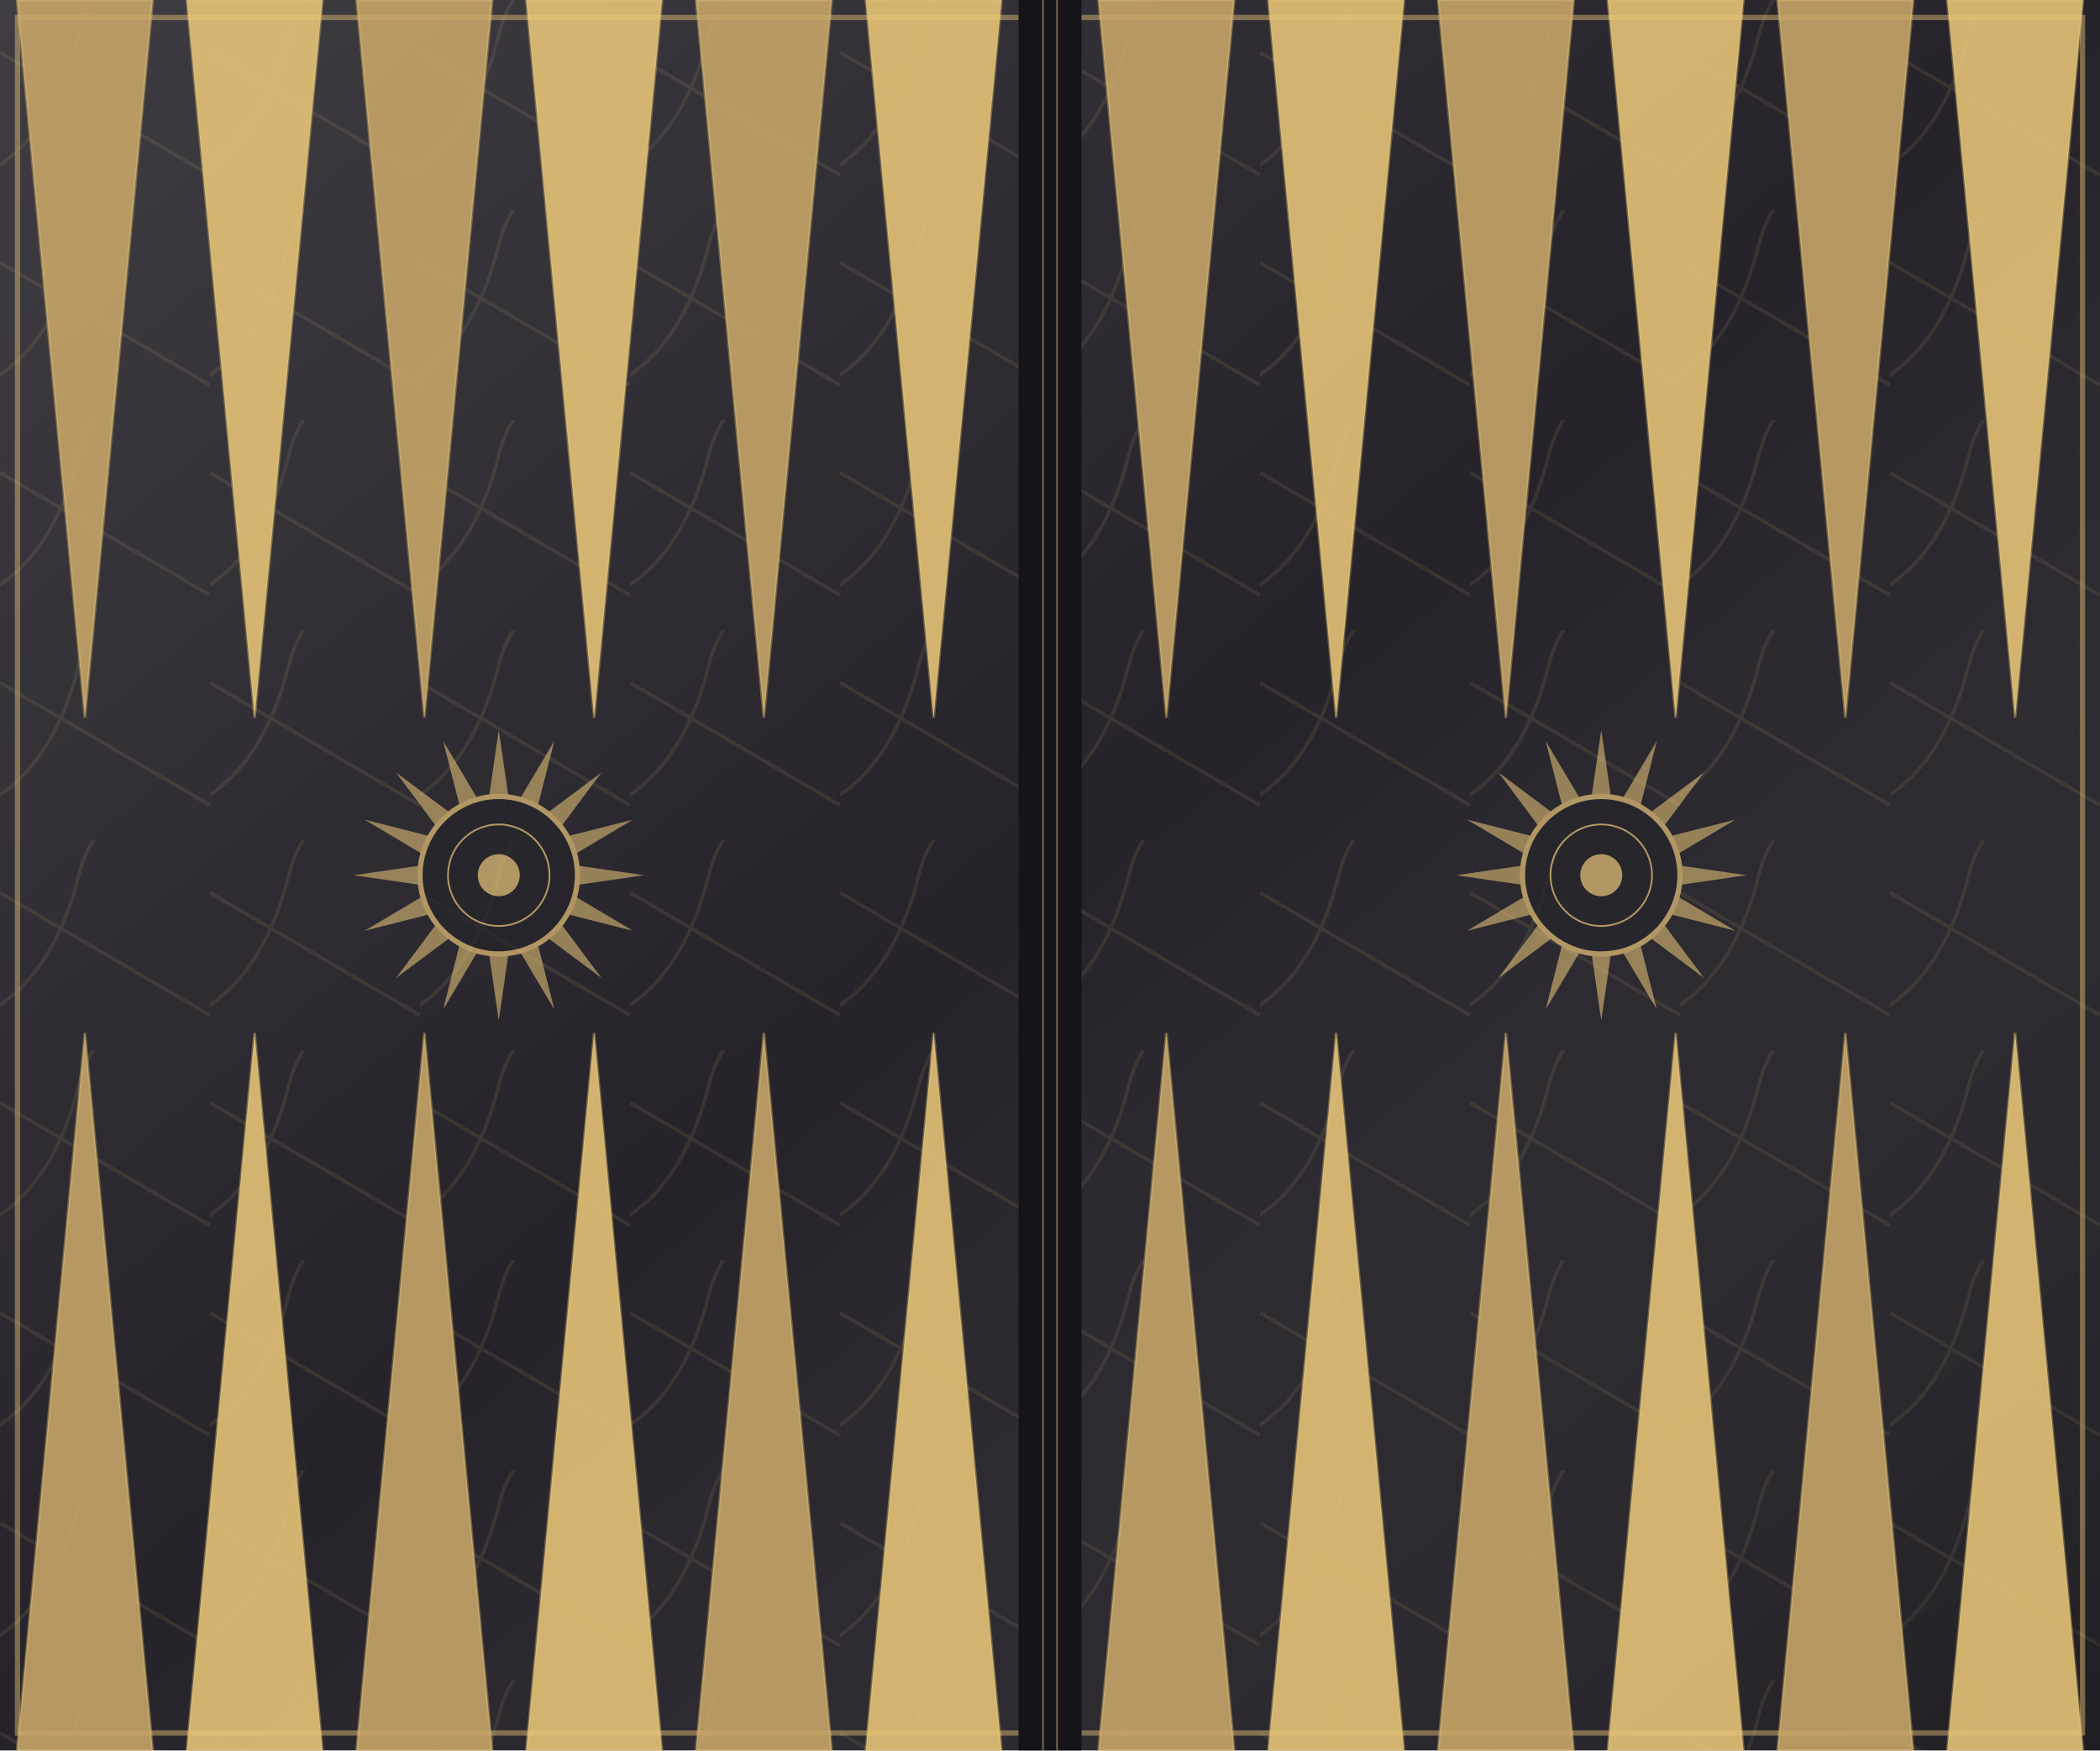
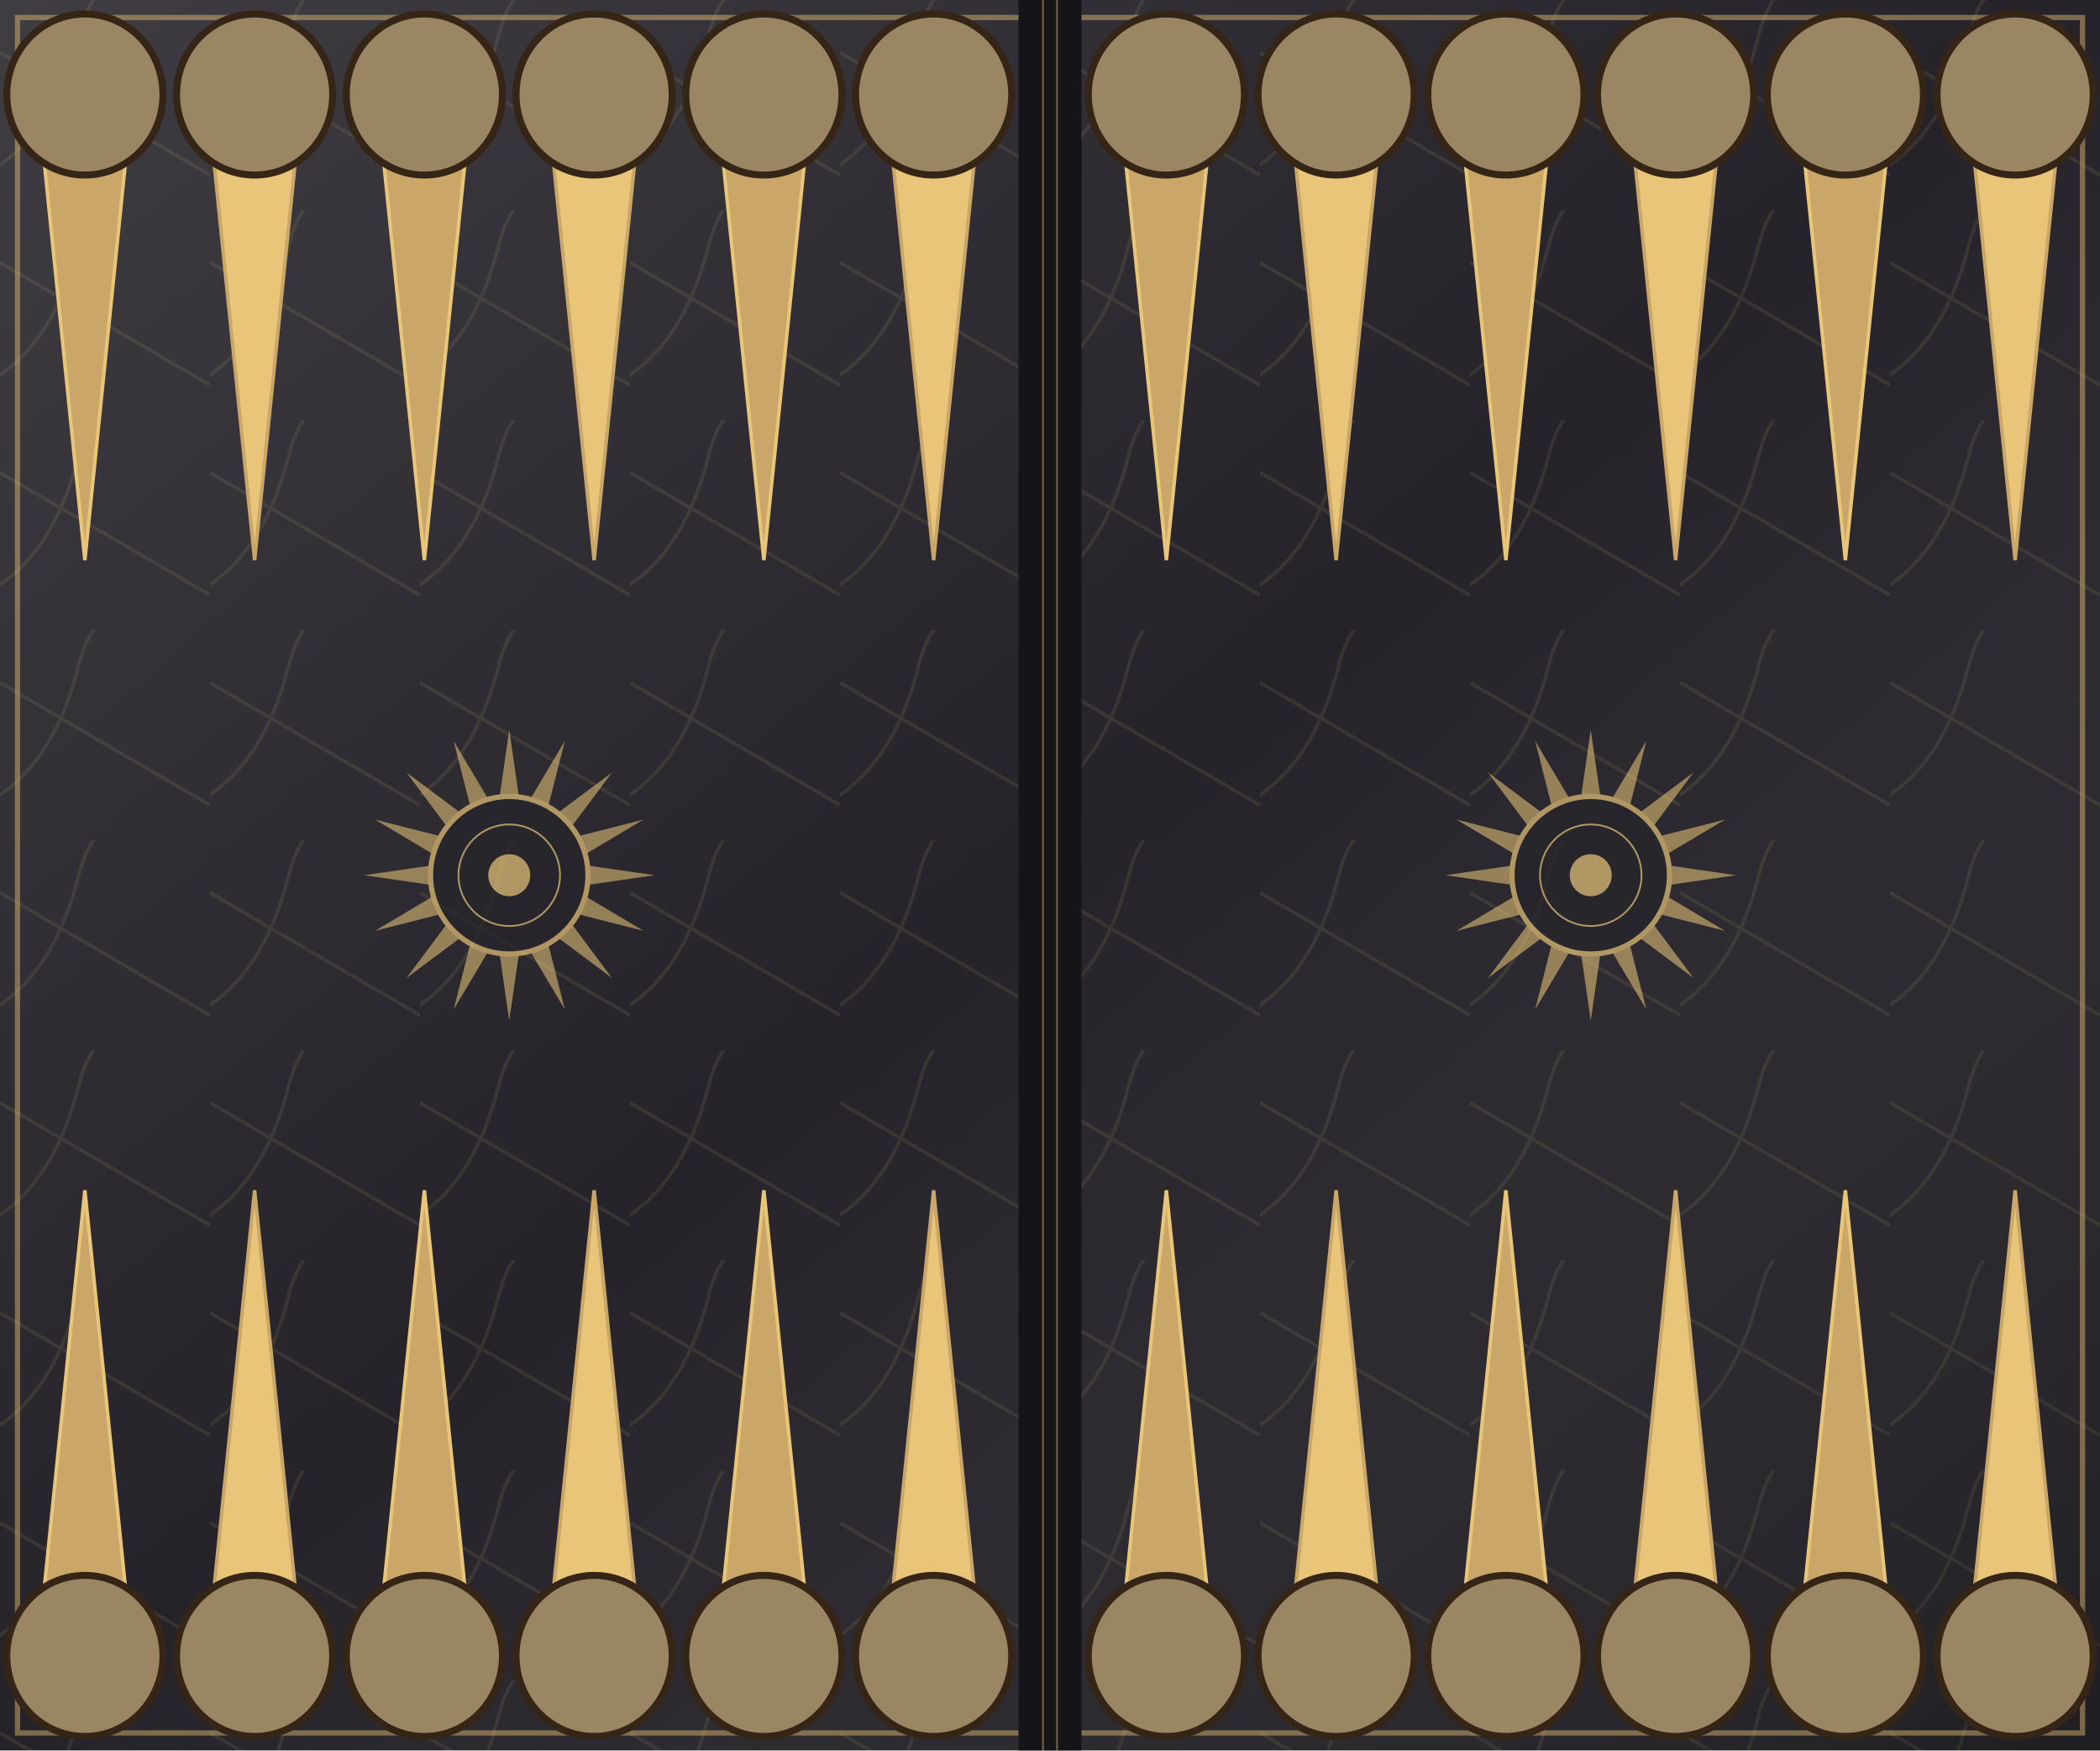
<svg xmlns="http://www.w3.org/2000/svg" viewBox="0 0 1200 1000" preserveAspectRatio="none">
  <defs>
    <pattern id="texture" width="120" height="120" patternUnits="userSpaceOnUse">
      <path d="M-10 100Q30 80 45 20T140-10M0 30L120 100" fill="none" stroke="#e9c579" opacity=".1" stroke-width="2" />
    </pattern>
    <linearGradient id="sheen" x2="1" y2="1">
      <stop stop-color="#fff" stop-opacity=".12" />
      <stop offset=".5" stop-color="#fff" stop-opacity="0" />
      <stop offset="1" stop-color="#000" stop-opacity=".18" />
    </linearGradient>
  </defs>
  <rect width="1200" height="1000" fill="#252329" />
  <rect width="1200" height="1000" fill="url(#texture)" />
  <rect width="1200" height="1000" fill="url(#sheen)" />
  <path d="M10 10H1190V990H10Z" fill="none" stroke="#e9c579" stroke-opacity=".45" stroke-width="3" />
-   <g transform="translate(285 500)" opacity=".7">
+   <g transform="translate(291 500)" opacity=".7">
    <polygon points="0.00,-83.00 6.96,-35.00 31.76,-76.68 19.83,-29.68 58.69,-58.69 29.68,-19.83 76.68,-31.76 35.00,-6.96 83.00,0.00 35.00,6.96 76.68,31.76 29.68,19.83 58.69,58.69 19.83,29.68 31.76,76.68 6.96,35.00 0.00,83.00 -6.96,35.00 -31.76,76.68 -19.83,29.68 -58.69,58.69 -29.68,19.83 -76.68,31.76 -35.00,6.96 -83.00,0.00 -35.00,-6.96 -76.68,-31.76 -29.68,-19.83 -58.69,-58.69 -19.83,-29.68 -31.76,-76.68 -6.96,-35.00" fill="#e9c579" opacity=".8" />
    <circle r="45" fill="#252329" stroke="#e9c579" stroke-width="3" />
    <circle r="29" fill="none" stroke="#e9c579" />
    <circle r="12" fill="#e9c579" />
  </g>
-   <g transform="translate(915 500)" opacity=".7">
+   <g transform="translate(909 500)" opacity=".7">
    <polygon points="0.00,-83.00 6.96,-35.00 31.76,-76.68 19.83,-29.68 58.69,-58.69 29.68,-19.83 76.68,-31.76 35.00,-6.96 83.00,0.00 35.00,6.96 76.68,31.76 29.68,19.83 58.69,58.69 19.83,29.68 31.76,76.68 6.96,35.00 0.00,83.00 -6.96,35.00 -31.76,76.68 -19.83,29.68 -58.69,58.69 -29.68,19.83 -76.68,31.76 -35.00,6.96 -83.00,0.00 -35.00,-6.96 -76.68,-31.76 -29.68,-19.83 -58.69,-58.69 -19.83,-29.68 -31.76,-76.68 -6.96,-35.00" fill="#e9c579" opacity=".8" />
    <circle r="45" fill="#252329" stroke="#e9c579" stroke-width="3" />
    <circle r="29" fill="none" stroke="#e9c579" />
    <circle r="12" fill="#e9c579" />
  </g>
-   <path d="M9.7 0H87.3L48.5 410Z" fill="#caa769" fill-opacity=".88" stroke="#e9c579" stroke-opacity=".35" stroke-width="1.5" />
-   <path d="M106.7 0H184.3L145.5 410Z" fill="#e9c579" fill-opacity=".88" stroke="#e9c579" stroke-opacity=".35" stroke-width="1.5" />
-   <path d="M203.7 0H281.3L242.5 410Z" fill="#caa769" fill-opacity=".88" stroke="#e9c579" stroke-opacity=".35" stroke-width="1.5" />
-   <path d="M300.7 0H378.3L339.5 410Z" fill="#e9c579" fill-opacity=".88" stroke="#e9c579" stroke-opacity=".35" stroke-width="1.5" />
-   <path d="M397.7 0H475.3L436.5 410Z" fill="#caa769" fill-opacity=".88" stroke="#e9c579" stroke-opacity=".35" stroke-width="1.5" />
-   <path d="M494.7 0H572.3L533.5 410Z" fill="#e9c579" fill-opacity=".88" stroke="#e9c579" stroke-opacity=".35" stroke-width="1.5" />
-   <path d="M627.7 0H705.3L666.5 410Z" fill="#caa769" fill-opacity=".88" stroke="#e9c579" stroke-opacity=".35" stroke-width="1.5" />
-   <path d="M724.7 0H802.3L763.5 410Z" fill="#e9c579" fill-opacity=".88" stroke="#e9c579" stroke-opacity=".35" stroke-width="1.5" />
-   <path d="M821.7 0H899.3L860.5 410Z" fill="#caa769" fill-opacity=".88" stroke="#e9c579" stroke-opacity=".35" stroke-width="1.5" />
-   <path d="M918.7 0H996.3L957.5 410Z" fill="#e9c579" fill-opacity=".88" stroke="#e9c579" stroke-opacity=".35" stroke-width="1.5" />
-   <path d="M1015.7 0H1093.3L1054.5 410Z" fill="#caa769" fill-opacity=".88" stroke="#e9c579" stroke-opacity=".35" stroke-width="1.5" />
-   <path d="M1112.7 0H1190.3L1151.5 410Z" fill="#e9c579" fill-opacity=".88" stroke="#e9c579" stroke-opacity=".35" stroke-width="1.5" />
-   <path d="M9.7 1000H87.3L48.5 590Z" fill="#caa769" fill-opacity=".88" stroke="#e9c579" stroke-opacity=".35" stroke-width="1.5" />
-   <path d="M106.7 1000H184.3L145.5 590Z" fill="#e9c579" fill-opacity=".88" stroke="#e9c579" stroke-opacity=".35" stroke-width="1.5" />
-   <path d="M203.7 1000H281.3L242.5 590Z" fill="#caa769" fill-opacity=".88" stroke="#e9c579" stroke-opacity=".35" stroke-width="1.5" />
-   <path d="M300.7 1000H378.3L339.5 590Z" fill="#e9c579" fill-opacity=".88" stroke="#e9c579" stroke-opacity=".35" stroke-width="1.5" />
-   <path d="M397.7 1000H475.3L436.5 590Z" fill="#caa769" fill-opacity=".88" stroke="#e9c579" stroke-opacity=".35" stroke-width="1.5" />
-   <path d="M494.7 1000H572.3L533.5 590Z" fill="#e9c579" fill-opacity=".88" stroke="#e9c579" stroke-opacity=".35" stroke-width="1.5" />
-   <path d="M627.7 1000H705.3L666.5 590Z" fill="#caa769" fill-opacity=".88" stroke="#e9c579" stroke-opacity=".35" stroke-width="1.5" />
-   <path d="M724.7 1000H802.3L763.5 590Z" fill="#e9c579" fill-opacity=".88" stroke="#e9c579" stroke-opacity=".35" stroke-width="1.5" />
-   <path d="M821.7 1000H899.3L860.5 590Z" fill="#caa769" fill-opacity=".88" stroke="#e9c579" stroke-opacity=".35" stroke-width="1.5" />
-   <path d="M918.7 1000H996.3L957.5 590Z" fill="#e9c579" fill-opacity=".88" stroke="#e9c579" stroke-opacity=".35" stroke-width="1.5" />
-   <path d="M1015.7 1000H1093.3L1054.5 590Z" fill="#caa769" fill-opacity=".88" stroke="#e9c579" stroke-opacity=".35" stroke-width="1.5" />
-   <path d="M1112.7 1000H1190.3L1151.5 590Z" fill="#e9c579" fill-opacity=".88" stroke="#e9c579" stroke-opacity=".35" stroke-width="1.5" />
+   <path d="M21.34 54H75.66L48.5 320Z" fill="#caa769" stroke="#e9c579" stroke-width="2" />
+   <ellipse cx="48.5" cy="54" rx="44.62" ry="46" fill="#9a8663" stroke="#342516" stroke-width="4" />
+   <path d="M118.34 54H172.66L145.5 320Z" fill="#e9c579" stroke="#caa769" stroke-width="2" />
+   <ellipse cx="145.5" cy="54" rx="44.62" ry="46" fill="#9a8663" stroke="#342516" stroke-width="4" />
+   <path d="M215.34 54H269.66L242.5 320Z" fill="#caa769" stroke="#e9c579" stroke-width="2" />
+   <ellipse cx="242.5" cy="54" rx="44.62" ry="46" fill="#9a8663" stroke="#342516" stroke-width="4" />
+   <path d="M312.34 54H366.66L339.5 320Z" fill="#e9c579" stroke="#caa769" stroke-width="2" />
+   <ellipse cx="339.5" cy="54" rx="44.62" ry="46" fill="#9a8663" stroke="#342516" stroke-width="4" />
+   <path d="M409.34 54H463.66L436.5 320Z" fill="#caa769" stroke="#e9c579" stroke-width="2" />
+   <ellipse cx="436.5" cy="54" rx="44.62" ry="46" fill="#9a8663" stroke="#342516" stroke-width="4" />
+   <path d="M506.34 54H560.66L533.5 320Z" fill="#e9c579" stroke="#caa769" stroke-width="2" />
+   <ellipse cx="533.5" cy="54" rx="44.62" ry="46" fill="#9a8663" stroke="#342516" stroke-width="4" />
+   <path d="M639.34 54H693.66L666.5 320Z" fill="#caa769" stroke="#e9c579" stroke-width="2" />
+   <ellipse cx="666.5" cy="54" rx="44.62" ry="46" fill="#9a8663" stroke="#342516" stroke-width="4" />
+   <path d="M736.34 54H790.66L763.5 320Z" fill="#e9c579" stroke="#caa769" stroke-width="2" />
+   <ellipse cx="763.5" cy="54" rx="44.62" ry="46" fill="#9a8663" stroke="#342516" stroke-width="4" />
+   <path d="M833.34 54H887.66L860.5 320Z" fill="#caa769" stroke="#e9c579" stroke-width="2" />
+   <ellipse cx="860.5" cy="54" rx="44.62" ry="46" fill="#9a8663" stroke="#342516" stroke-width="4" />
+   <path d="M930.34 54H984.66L957.5 320Z" fill="#e9c579" stroke="#caa769" stroke-width="2" />
+   <ellipse cx="957.5" cy="54" rx="44.62" ry="46" fill="#9a8663" stroke="#342516" stroke-width="4" />
+   <path d="M1027.34 54H1081.66L1054.5 320Z" fill="#caa769" stroke="#e9c579" stroke-width="2" />
+   <ellipse cx="1054.5" cy="54" rx="44.62" ry="46" fill="#9a8663" stroke="#342516" stroke-width="4" />
+   <path d="M1124.34 54H1178.66L1151.5 320Z" fill="#e9c579" stroke="#caa769" stroke-width="2" />
+   <ellipse cx="1151.5" cy="54" rx="44.62" ry="46" fill="#9a8663" stroke="#342516" stroke-width="4" />
+   <path d="M21.34 946H75.66L48.5 680Z" fill="#caa769" stroke="#e9c579" stroke-width="2" />
+   <ellipse cx="48.5" cy="946" rx="44.62" ry="46" fill="#9a8663" stroke="#342516" stroke-width="4" />
+   <path d="M118.34 946H172.66L145.5 680Z" fill="#e9c579" stroke="#caa769" stroke-width="2" />
+   <ellipse cx="145.5" cy="946" rx="44.62" ry="46" fill="#9a8663" stroke="#342516" stroke-width="4" />
+   <path d="M215.34 946H269.66L242.5 680Z" fill="#caa769" stroke="#e9c579" stroke-width="2" />
+   <ellipse cx="242.5" cy="946" rx="44.62" ry="46" fill="#9a8663" stroke="#342516" stroke-width="4" />
+   <path d="M312.34 946H366.66L339.5 680Z" fill="#e9c579" stroke="#caa769" stroke-width="2" />
+   <ellipse cx="339.5" cy="946" rx="44.62" ry="46" fill="#9a8663" stroke="#342516" stroke-width="4" />
+   <path d="M409.34 946H463.66L436.5 680Z" fill="#caa769" stroke="#e9c579" stroke-width="2" />
+   <ellipse cx="436.5" cy="946" rx="44.62" ry="46" fill="#9a8663" stroke="#342516" stroke-width="4" />
+   <path d="M506.34 946H560.66L533.5 680Z" fill="#e9c579" stroke="#caa769" stroke-width="2" />
+   <ellipse cx="533.5" cy="946" rx="44.62" ry="46" fill="#9a8663" stroke="#342516" stroke-width="4" />
+   <path d="M639.34 946H693.66L666.5 680Z" fill="#caa769" stroke="#e9c579" stroke-width="2" />
+   <ellipse cx="666.5" cy="946" rx="44.62" ry="46" fill="#9a8663" stroke="#342516" stroke-width="4" />
+   <path d="M736.34 946H790.66L763.5 680Z" fill="#e9c579" stroke="#caa769" stroke-width="2" />
+   <ellipse cx="763.5" cy="946" rx="44.62" ry="46" fill="#9a8663" stroke="#342516" stroke-width="4" />
+   <path d="M833.34 946H887.66L860.5 680Z" fill="#caa769" stroke="#e9c579" stroke-width="2" />
+   <ellipse cx="860.5" cy="946" rx="44.62" ry="46" fill="#9a8663" stroke="#342516" stroke-width="4" />
+   <path d="M930.34 946H984.66L957.5 680Z" fill="#e9c579" stroke="#caa769" stroke-width="2" />
+   <ellipse cx="957.5" cy="946" rx="44.62" ry="46" fill="#9a8663" stroke="#342516" stroke-width="4" />
+   <path d="M1027.34 946H1081.66L1054.5 680Z" fill="#caa769" stroke="#e9c579" stroke-width="2" />
+   <ellipse cx="1054.5" cy="946" rx="44.62" ry="46" fill="#9a8663" stroke="#342516" stroke-width="4" />
+   <path d="M1124.34 946H1178.66L1151.5 680Z" fill="#e9c579" stroke="#caa769" stroke-width="2" />
+   <ellipse cx="1151.5" cy="946" rx="44.62" ry="46" fill="#9a8663" stroke="#342516" stroke-width="4" />
  <rect x="582" width="36" height="1000" fill="#151419" />
  <path d="M596 0V1000M604 0V1000" stroke="#e9c579" stroke-opacity=".45" />
</svg>
